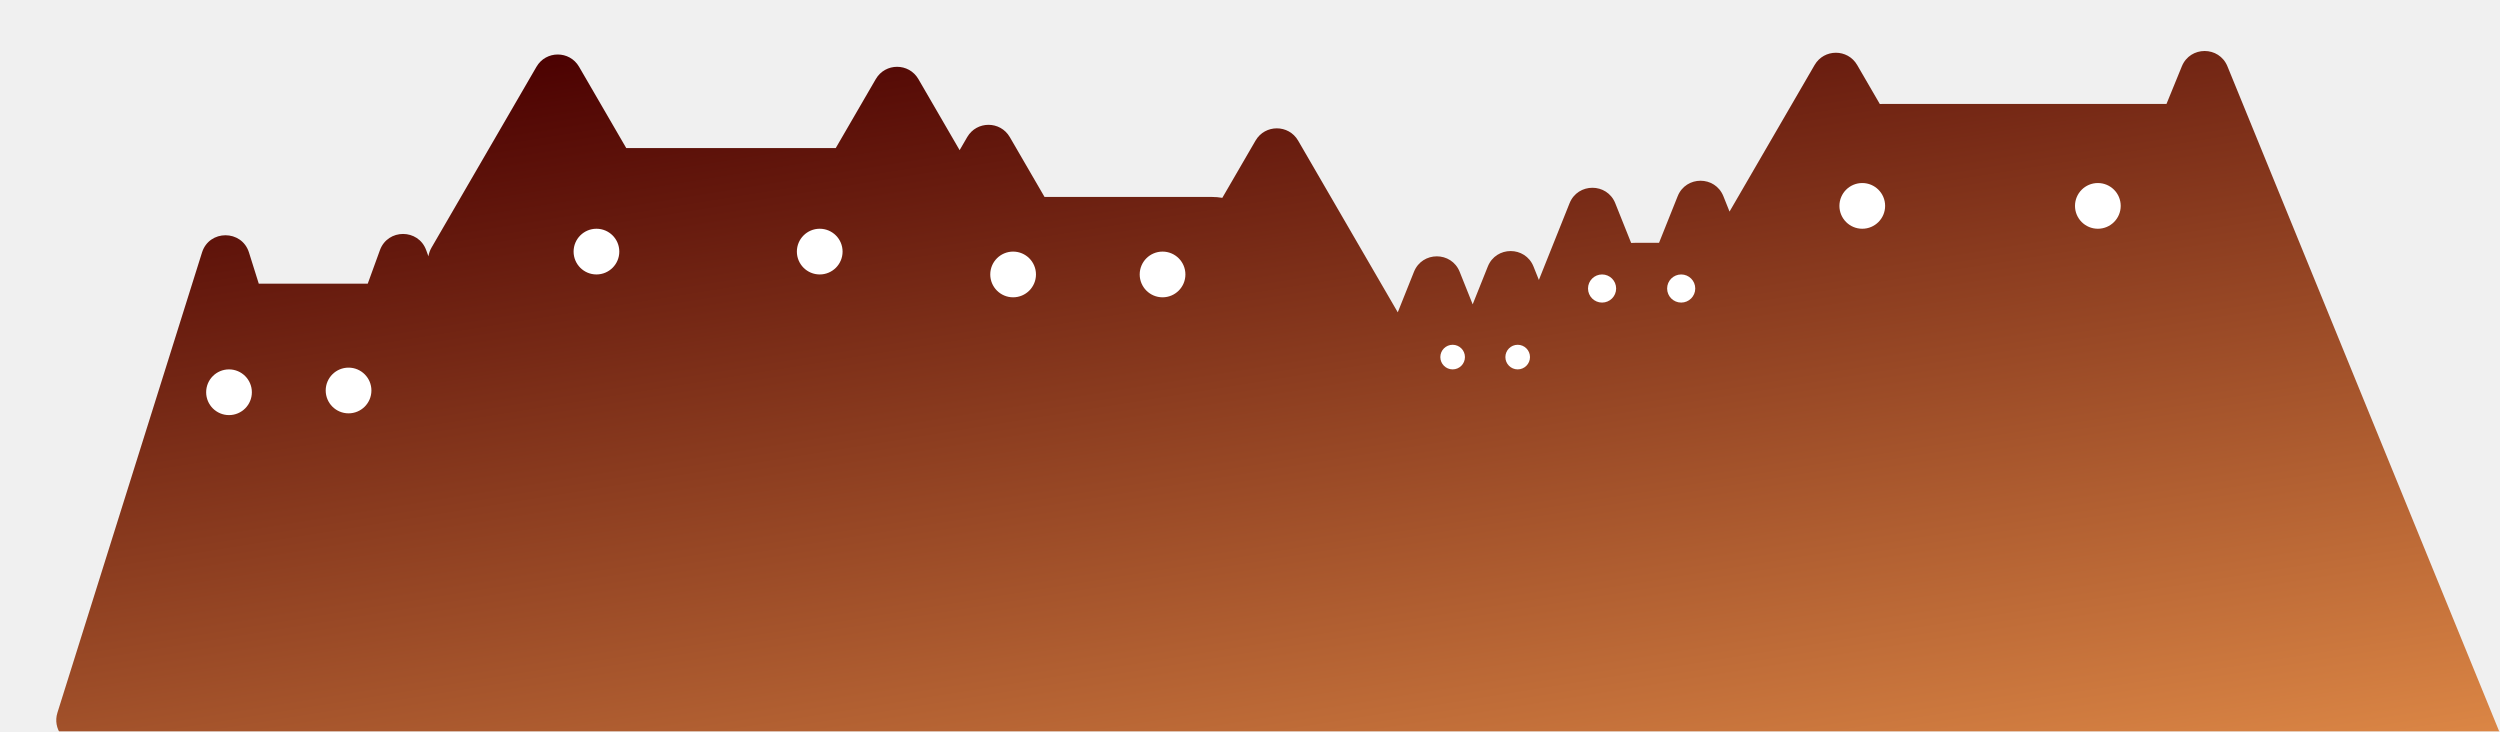
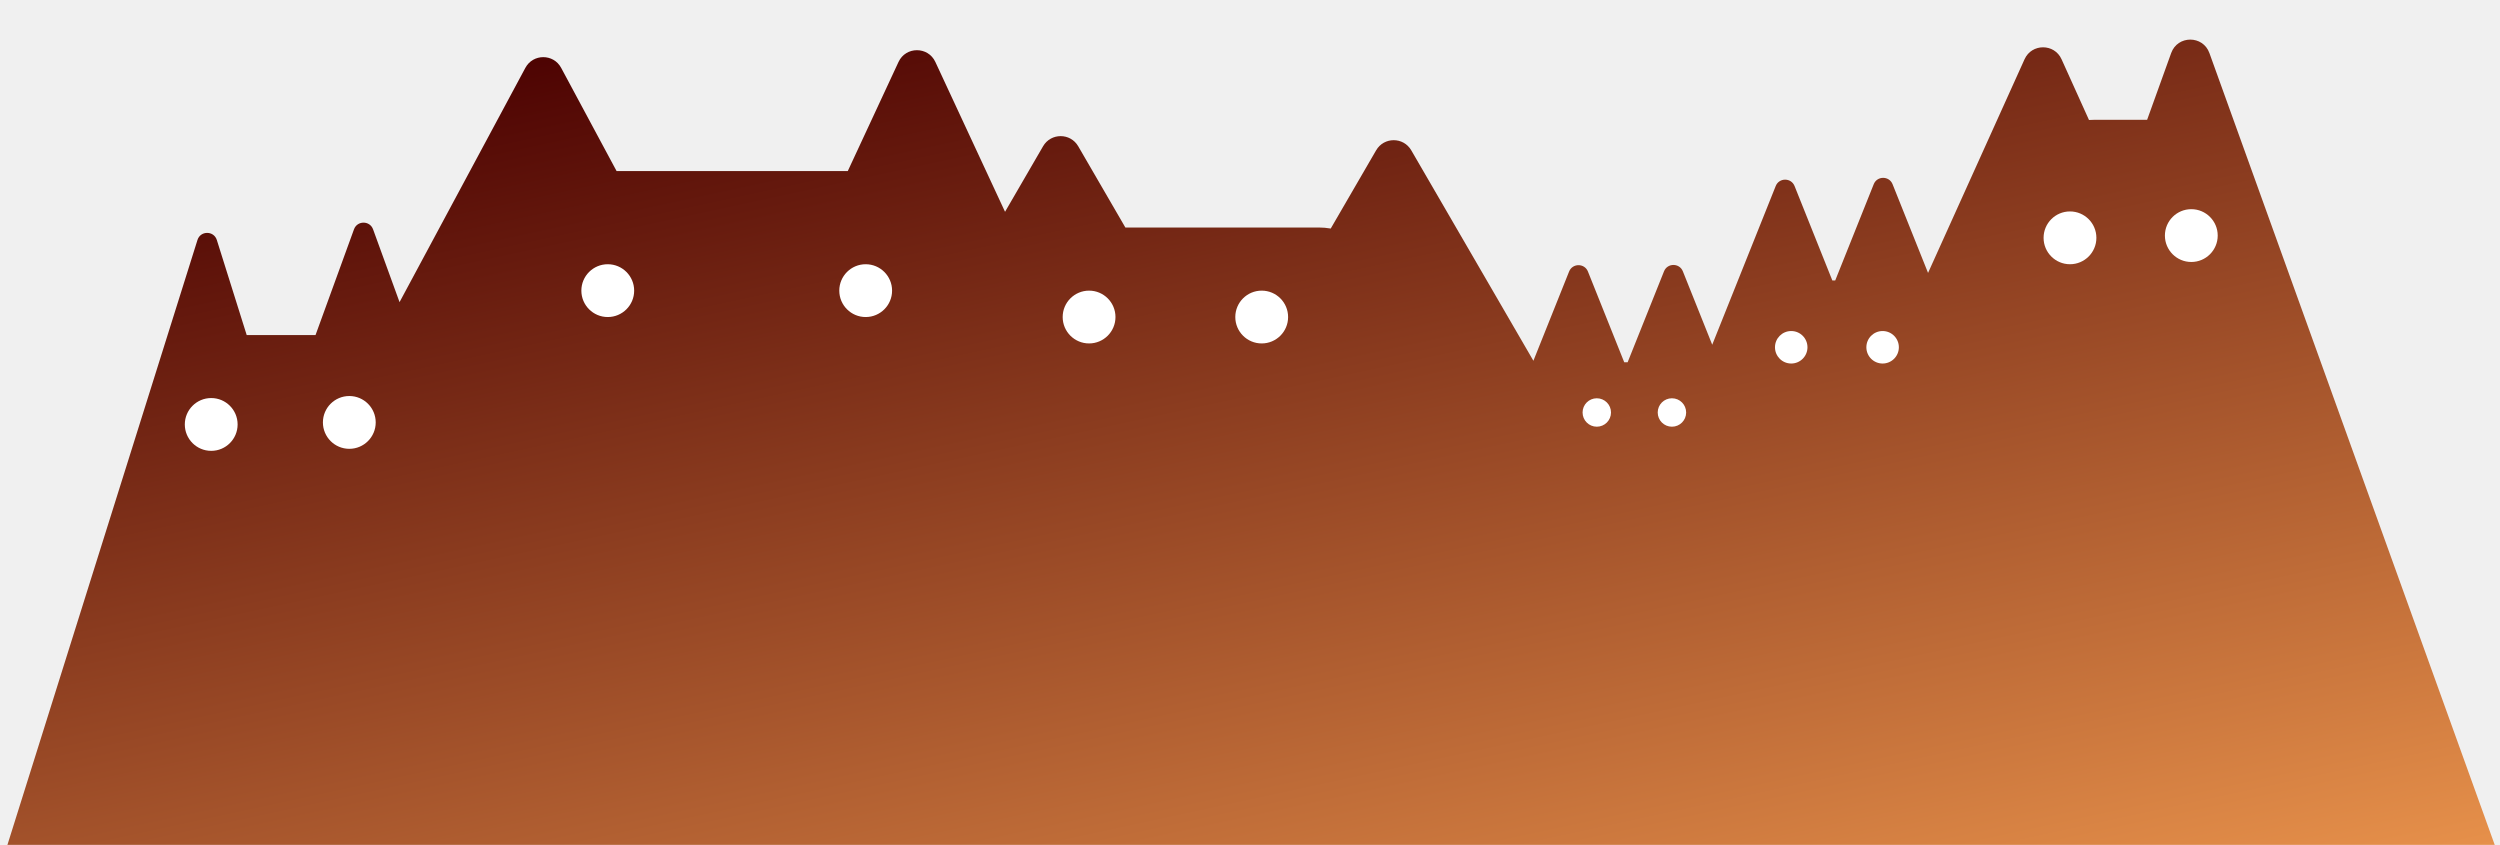
- <svg xmlns="http://www.w3.org/2000/svg" width="1422" height="416" viewBox="0 0 1422 416" fill="none">
-   <mask id="mask0_492_514" style="mask-type:alpha" maskUnits="userSpaceOnUse" x="0" y="0" width="1422" height="416">
-     <rect width="1422" height="416" fill="#C4C4C4" />
+ <svg xmlns="http://www.w3.org/2000/svg" width="1231" height="416" viewBox="0 0 1231 416" fill="none">
+   <mask id="mask0_712_483" style="mask-type:alpha" maskUnits="userSpaceOnUse" x="0" y="0" width="1231" height="416">
+     <rect width="1231" height="416" fill="#C4C4C4" />
  </mask>
-   <g mask="url(#mask0_492_514)">
-     <path fill-rule="evenodd" clip-rule="evenodd" d="M1266.96 37.714C1262.22 26.109 1245.78 26.109 1241.04 37.714L1232.3 59.109H1071.26C1070.58 59.109 1069.91 59.128 1069.24 59.166L1056.36 36.973C1050.97 27.676 1037.54 27.676 1032.15 36.973L983.759 120.352L980.26 111.603C975.566 99.87 958.956 99.87 954.263 111.603L943.66 138.109H930.261C929.434 138.109 928.614 138.137 927.801 138.194L918.764 115.603C914.07 103.87 897.461 103.87 892.767 115.603L875.313 159.236L872.26 151.603C867.566 139.87 850.956 139.87 846.263 151.603L837.661 173.106L830.26 154.603C825.566 142.87 808.956 142.87 804.263 154.603L795.046 177.643L738.365 79.973C732.969 70.676 719.543 70.676 714.148 79.973L695.253 112.532C693.306 112.196 691.304 112.021 689.261 112.021H594.129L574.37 77.973C568.974 68.676 555.548 68.676 550.153 77.973L545.837 85.41L522.37 44.973C516.974 35.676 503.548 35.676 498.153 44.973L475.376 84.219H356.207L329.369 37.973C323.973 28.676 310.547 28.676 305.152 37.973L245.459 140.832C244.523 142.444 243.95 144.126 243.698 145.807L242.418 142.289C237.95 130.001 220.573 130.001 216.104 142.289L209.174 161.346H147.261L147.187 161.346L141.618 143.619C137.511 130.548 119.012 130.548 114.905 143.619L32.654 405.412C29.82 414.432 36.556 423.609 46.01 423.609H76.261V615.109C76.261 634.439 91.931 650.109 111.261 650.109H245.261C264.591 650.109 280.261 634.439 280.261 615.109V538.904H322.261C341.591 538.904 357.261 523.234 357.261 503.904V461.778H478.26C478.841 461.778 479.419 461.764 479.993 461.736C483.297 477.633 497.384 489.579 514.261 489.579H668.256V520.944C668.256 540.273 683.926 555.944 703.256 555.944H878.256C897.586 555.944 913.256 540.273 913.256 520.944V511.266C918.291 514.07 924.09 515.667 930.261 515.667H1060.7C1062.35 516.361 1064.18 516.75 1066.13 516.75H1441.87C1451.82 516.75 1458.59 506.664 1454.83 497.454L1266.96 37.714Z" fill="url(#paint0_linear_492_514)" />
-     <circle cx="130.261" cy="223.109" r="13" fill="white" />
-     <circle cx="198.261" cy="222.109" r="13" fill="white" />
-     <circle cx="339.261" cy="143.109" r="13" fill="white" />
-     <circle cx="466.261" cy="143.109" r="13" fill="white" />
-     <circle cx="576.261" cy="156.109" r="13" fill="white" />
-     <circle cx="661.261" cy="156.109" r="13" fill="white" />
-     <circle cx="1059.26" cy="117.109" r="13" fill="white" />
-     <circle cx="826.261" cy="203.109" r="7" fill="white" />
-     <circle cx="911.261" cy="164.109" r="8" fill="white" />
-     <circle cx="956.261" cy="164.109" r="8" fill="white" />
-     <circle cx="863.261" cy="203.109" r="7" fill="white" />
-     <circle cx="1193.26" cy="117.109" r="13" fill="white" />
+   <g mask="url(#mask0_712_483)">
+     <path fill-rule="evenodd" clip-rule="evenodd" d="M1069.09 26.11C1072.27 17.297 1084.73 17.297 1087.91 26.11L1257.71 497.36C1260.05 503.877 1255.23 510.75 1248.3 510.75H1083.16C1077.92 513.873 1071.8 515.667 1065.26 515.667H890.262C884.09 515.667 878.291 514.07 873.256 511.266V520.944C873.256 540.273 857.586 555.944 838.256 555.944H663.256C643.926 555.944 628.256 540.273 628.256 520.943V489.579H474.261C457.384 489.579 443.297 477.633 439.993 461.736C439.419 461.764 438.841 461.778 438.26 461.778H328V507.558C328 526.888 312.33 542.558 293 542.558H118C98.67 542.558 83 526.888 83 507.558V425.5H7.487C4.111 425.5 1.705 422.222 2.717 419.001L97.23 118.182C98.697 113.514 105.303 113.514 106.77 118.182L121.48 165H155.362L174.301 112.921C175.897 108.533 182.103 108.533 183.699 112.921L196.737 148.773L258.69 33.406C262.463 26.381 272.537 26.381 276.31 33.406L303.598 84.219H417.451L442.432 30.499C446.018 22.788 456.982 22.788 460.567 30.499L494.881 104.288L513.612 72.012C517.466 65.371 527.056 65.371 530.91 72.012L554.129 112.021H649.261C651.304 112.021 653.306 112.196 655.253 112.531L677.607 74.012C681.461 67.371 691.052 67.371 694.905 74.012L755.047 177.643L772.619 133.714C774.295 129.523 780.227 129.523 781.904 133.714L799.773 178.385H801.445L819.358 133.605C821.034 129.415 826.966 129.415 828.643 133.605L843.1 169.746L874.358 91.605C876.034 87.415 881.966 87.415 883.643 91.605L902.245 138.109H903.66L922.619 90.714C924.295 86.523 930.227 86.523 931.904 90.714L949.372 134.383L996.886 29.179C1000.43 21.334 1011.57 21.334 1015.11 29.179L1028.62 59.08C1029.41 59.027 1030.2 59 1031 59H1057.24L1069.09 26.11Z" fill="url(#paint0_linear_712_483)" />
+     <circle cx="104" cy="209" r="13" fill="white" />
+     <circle cx="172" cy="208" r="13" fill="white" />
+     <circle cx="299.262" cy="143.109" r="13" fill="white" />
+     <circle cx="426.262" cy="143.109" r="13" fill="white" />
+     <circle cx="536.261" cy="156.109" r="13" fill="white" />
+     <circle cx="621.261" cy="156.109" r="13" fill="white" />
+     <circle cx="1019.26" cy="117.109" r="13" fill="white" />
+     <circle cx="786.261" cy="203.109" r="7" fill="white" />
+     <circle cx="882" cy="171" r="8" fill="white" />
+     <circle cx="927" cy="171" r="8" fill="white" />
+     <circle cx="823.261" cy="203.109" r="7" fill="white" />
+     <circle cx="1079" cy="116" r="13" fill="white" />
  </g>
  <defs>
-     <linearGradient id="paint0_linear_492_514" x1="843.761" y1="650.108" x2="732.761" y2="-38.892" gradientUnits="userSpaceOnUse">
+     <linearGradient id="paint0_linear_712_483" x1="596.669" y1="649.506" x2="451.806" y2="-21.583" gradientUnits="userSpaceOnUse">
      <stop stop-color="#FFA756" />
      <stop offset="1" stop-color="#4B0101" />
    </linearGradient>
  </defs>
</svg>
